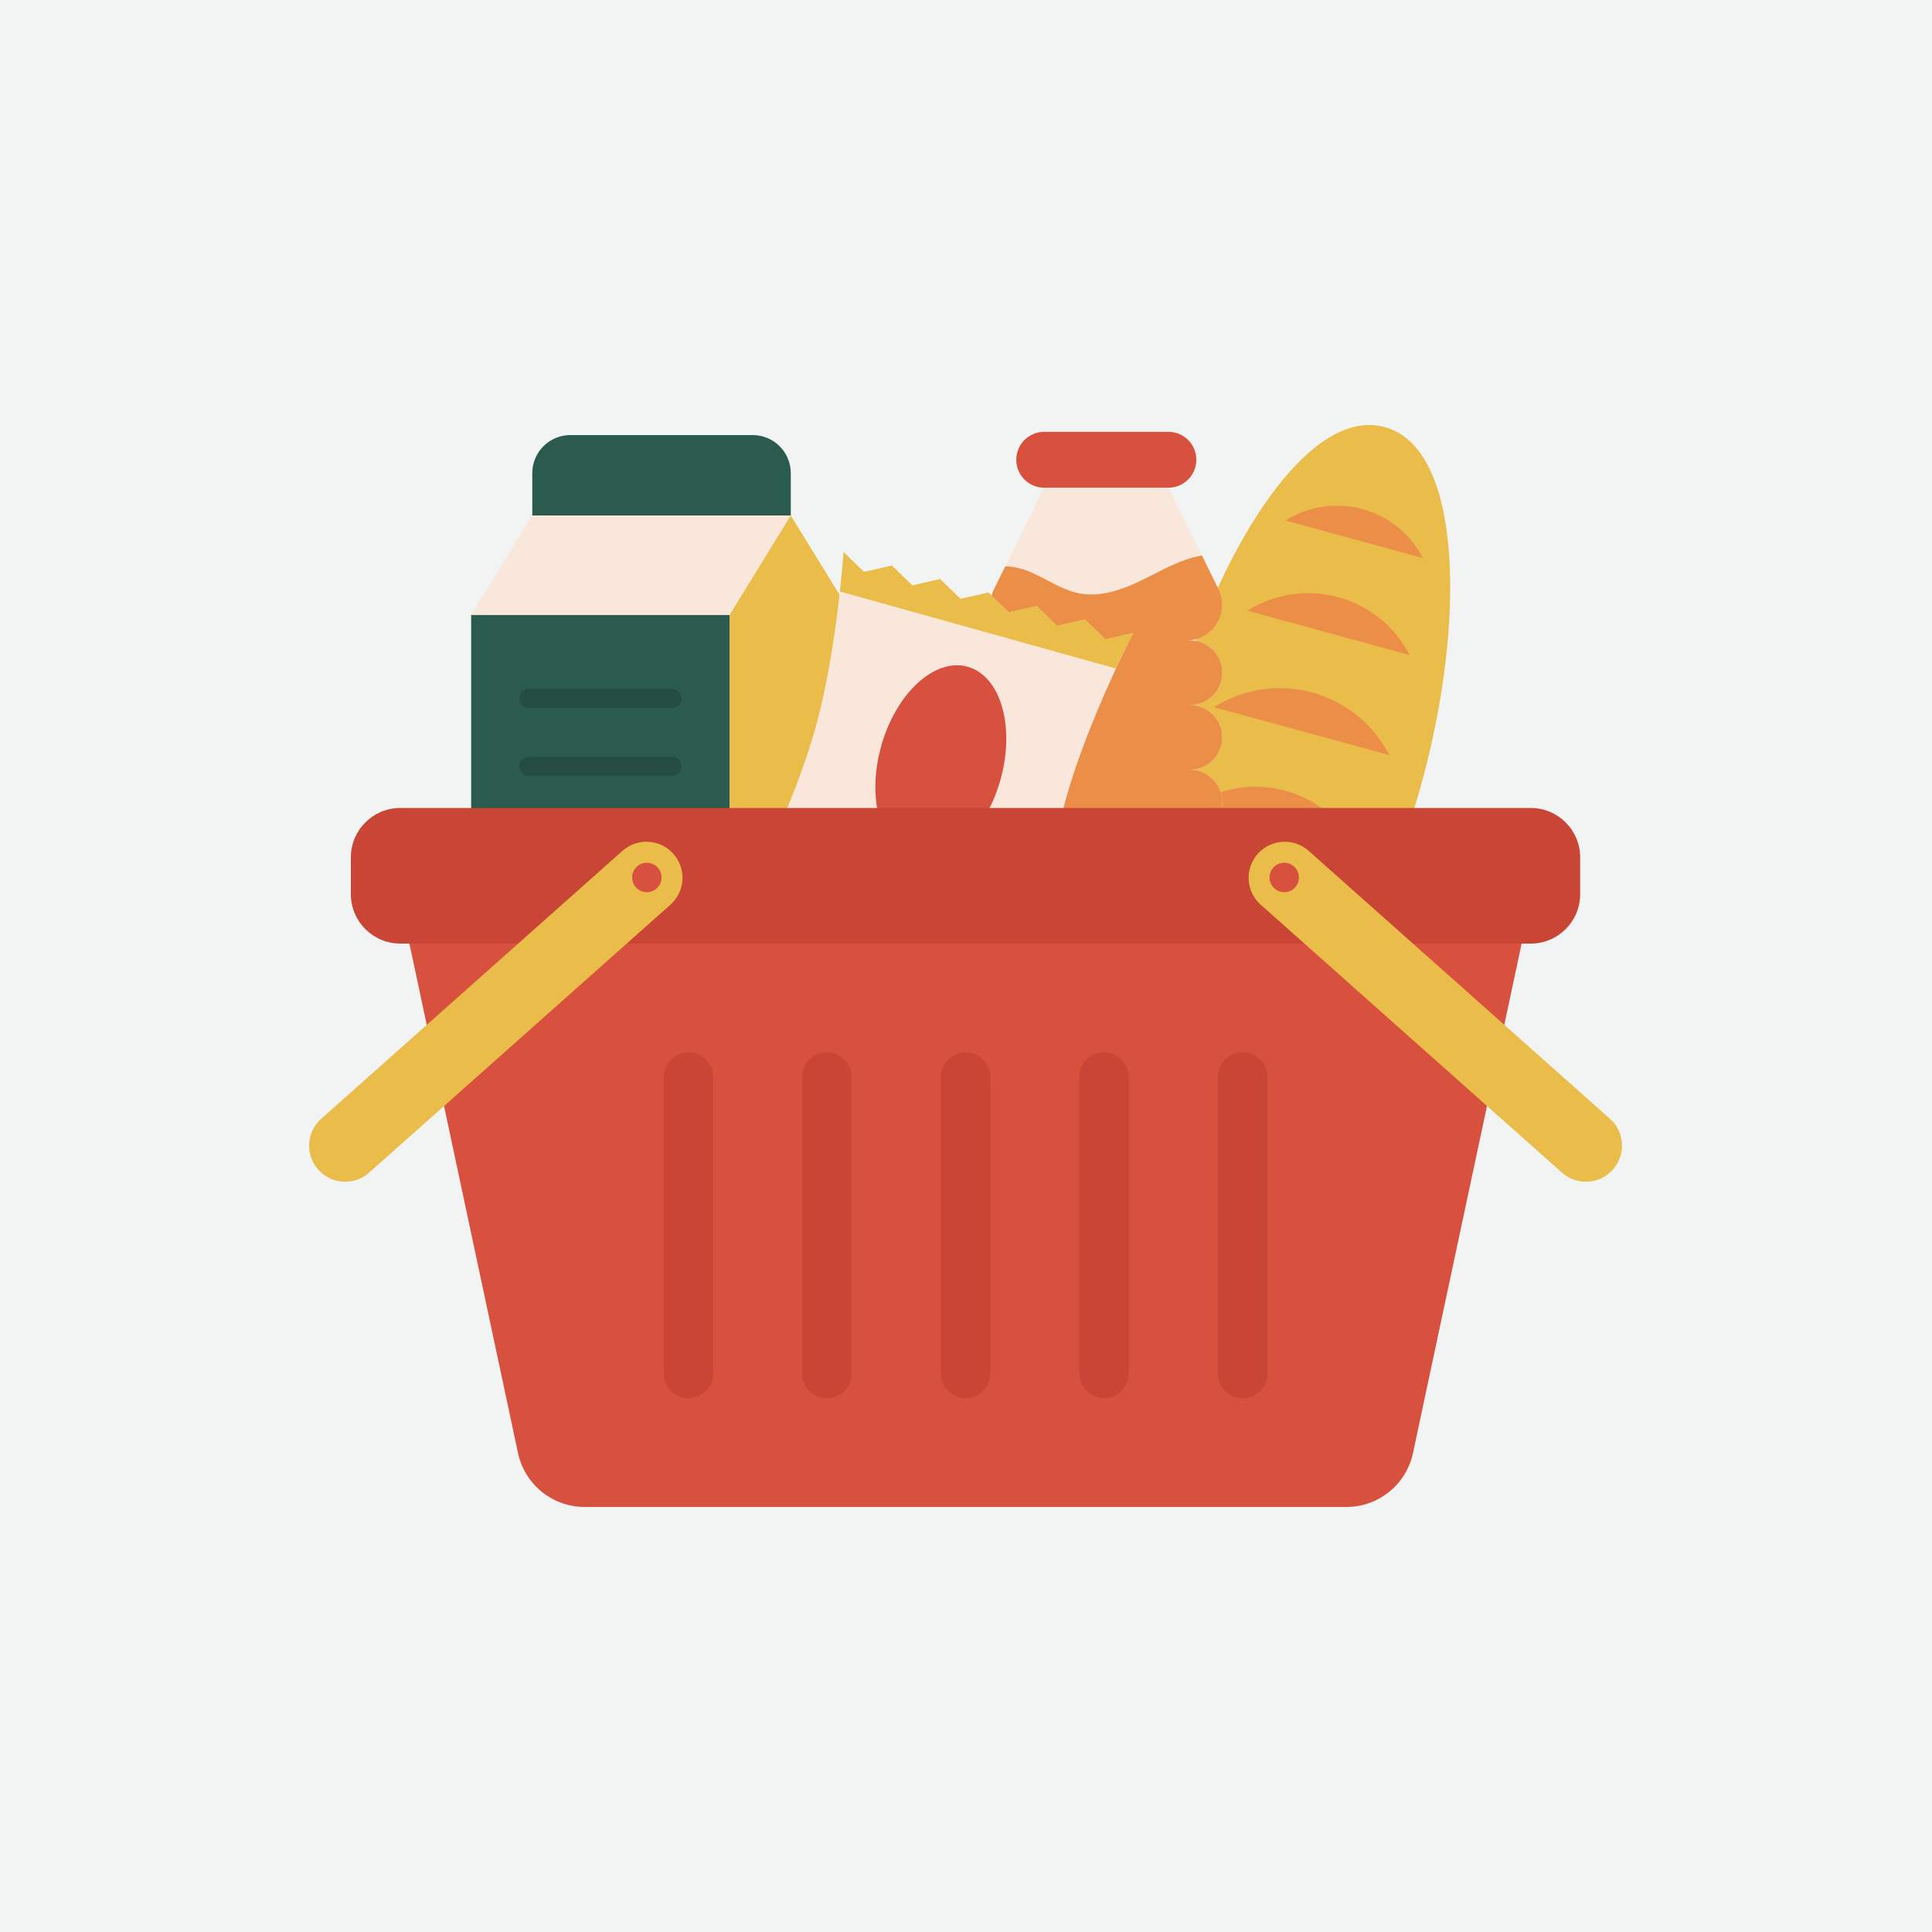
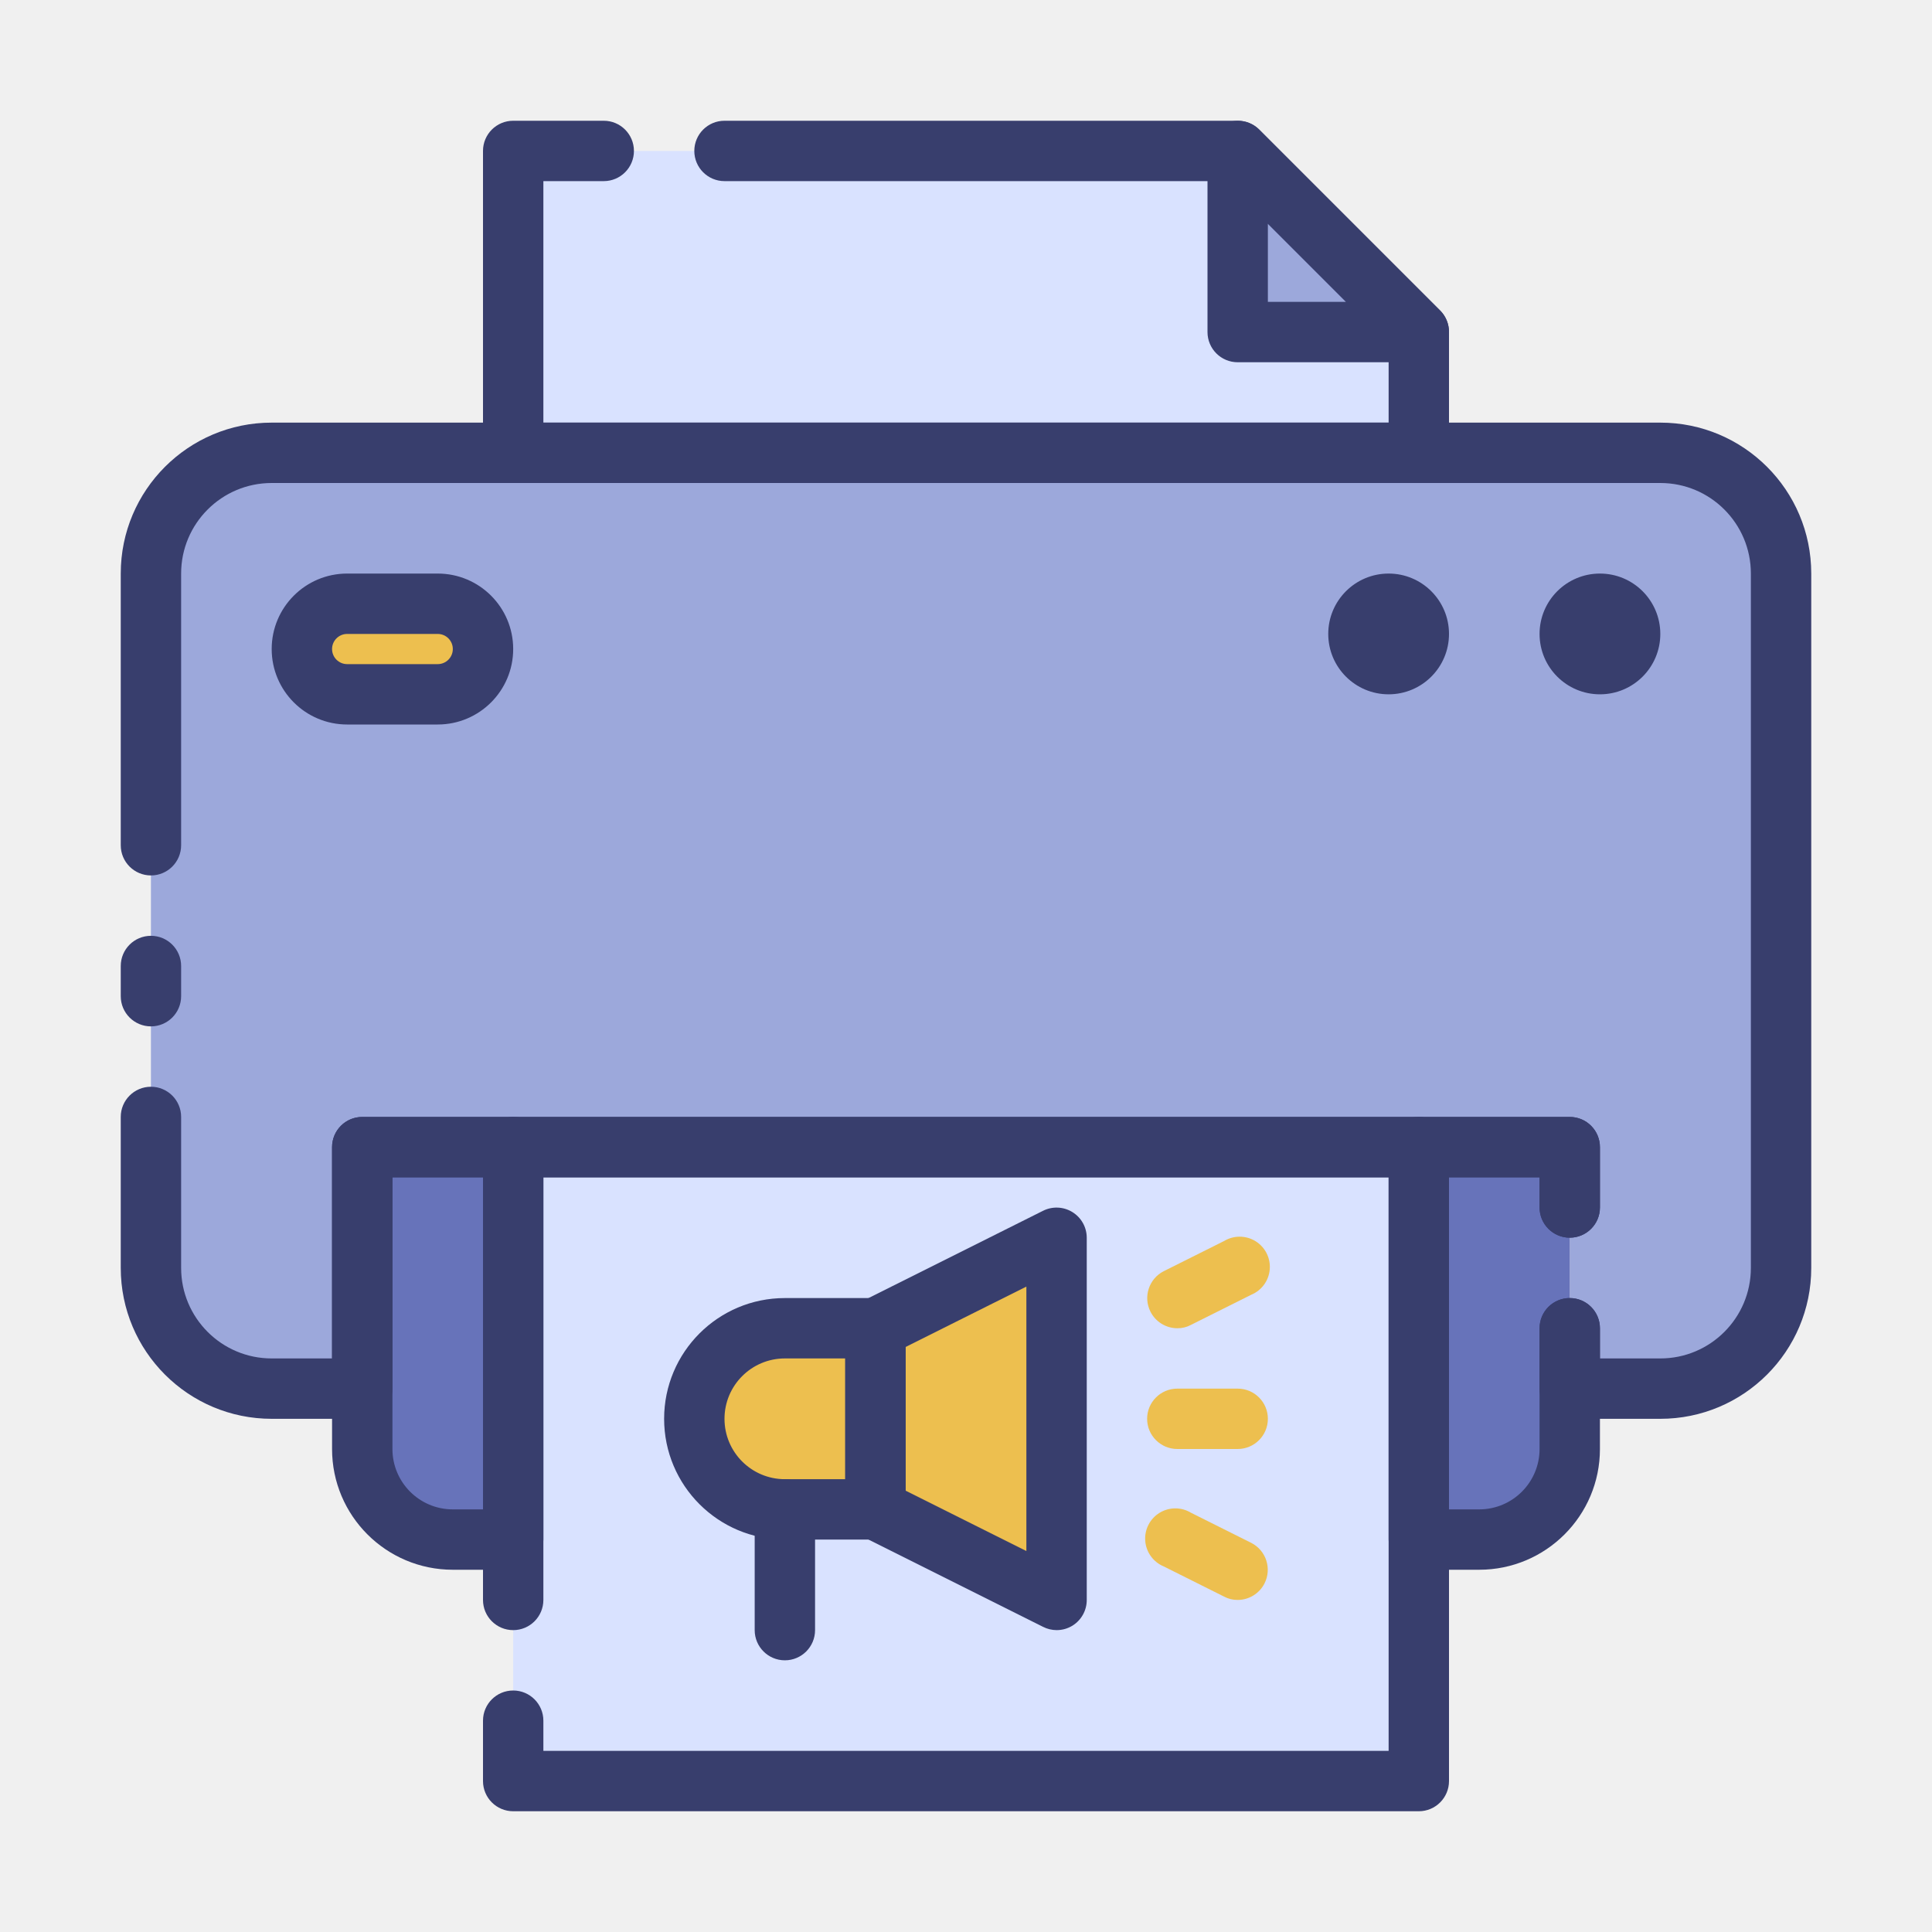
- <svg xmlns="http://www.w3.org/2000/svg" width="100" height="100" viewBox="0 0 100 100" fill="none">
-   <rect width="100" height="100" fill="#F1F4F3" />
-   <g clip-path="url(#clip0_2503_4792)">
-     <path d="M71.674 22.105C63.861 19.97 53.82 50.57 63.198 53.132C72.576 55.694 79.49 24.243 71.674 22.105Z" fill="#EABC49" />
-     <path d="M73.645 28.883C73.024 27.682 71.927 26.732 70.519 26.35C69.111 25.967 67.683 26.225 66.539 26.942L73.645 28.883Z" fill="#EB8F48" />
-     <path d="M68.336 48.308C67.715 47.107 66.619 46.157 65.21 45.775C63.802 45.389 62.374 45.65 61.23 46.367L68.336 48.308Z" fill="#EB8F48" />
-     <path d="M72.963 33.905C72.23 32.487 70.933 31.362 69.27 30.91C67.606 30.454 65.921 30.763 64.566 31.61L72.963 33.905Z" fill="#EB8F48" />
-     <path d="M70.225 43.926C69.492 42.508 68.195 41.387 66.531 40.931C64.868 40.475 63.182 40.785 61.828 41.632L70.225 43.926Z" fill="#EB8F48" />
-     <path d="M71.911 39.083C71.118 37.55 69.716 36.336 67.918 35.845C66.121 35.355 64.299 35.686 62.836 36.604L71.911 39.083Z" fill="#EB8F48" />
-     <path d="M60.475 25.244H54.048C53.248 25.244 52.602 24.597 52.602 23.797C52.602 22.997 53.248 22.351 54.048 22.351H60.475C61.275 22.351 61.922 22.997 61.922 23.797C61.922 24.594 61.275 25.244 60.475 25.244Z" fill="#D7513E" />
-     <path d="M63.265 34.819C63.265 33.895 62.516 33.146 61.592 33.146H61.429C62.787 33.146 63.673 31.719 63.074 30.502L60.474 25.241H57.258H54.046L51.446 30.502C50.844 31.719 51.73 33.146 53.09 33.146H52.928C52.004 33.146 51.255 33.895 51.255 34.819C51.255 35.743 52.004 36.492 52.928 36.492C52.004 36.492 51.255 37.241 51.255 38.165C51.255 39.089 52.004 39.838 52.928 39.838C52.004 39.838 51.255 40.587 51.255 41.511C51.255 42.435 52.004 43.184 52.928 43.184C52.004 43.184 51.255 43.933 51.255 44.857C51.255 45.781 52.004 46.53 52.928 46.53H61.592C62.516 46.53 63.265 45.781 63.265 44.857C63.265 43.933 62.516 43.184 61.592 43.184C62.516 43.184 63.265 42.435 63.265 41.511C63.265 40.587 62.516 39.838 61.592 39.838C62.516 39.838 63.265 39.089 63.265 38.165C63.265 37.241 62.516 36.492 61.592 36.492C62.516 36.492 63.265 35.743 63.265 34.819Z" fill="#FAE7DB" />
-     <path d="M63.265 34.819C63.265 33.895 62.516 33.146 61.592 33.146H61.429C62.787 33.146 63.673 31.719 63.074 30.502L62.21 28.752C62.048 28.781 61.888 28.813 61.732 28.857C60.732 29.138 59.833 29.689 58.893 30.129C57.953 30.569 56.908 30.906 55.885 30.715C54.964 30.543 54.18 29.966 53.317 29.6C52.918 29.431 52.469 29.323 52.032 29.313L51.446 30.502C50.844 31.719 51.73 33.146 53.09 33.146H52.928C52.004 33.146 51.255 33.895 51.255 34.819C51.255 35.743 52.004 36.492 52.928 36.492C52.004 36.492 51.255 37.241 51.255 38.165C51.255 39.089 52.004 39.838 52.928 39.838C52.004 39.838 51.255 40.587 51.255 41.511C51.255 42.435 52.004 43.184 52.928 43.184C52.004 43.184 51.255 43.933 51.255 44.857C51.255 45.781 52.004 46.53 52.928 46.53H61.592C62.516 46.53 63.265 45.781 63.265 44.857C63.265 43.933 62.516 43.184 61.592 43.184C62.516 43.184 63.265 42.435 63.265 41.511C63.265 40.587 62.516 39.838 61.592 39.838C62.516 39.838 63.265 39.089 63.265 38.165C63.265 37.241 62.516 36.492 61.592 36.492C62.516 36.492 63.265 35.743 63.265 34.819Z" fill="#EB8F48" />
-     <path d="M37.767 31.824H24.387V53.948H37.767V31.824Z" fill="#2B5B4F" />
-     <path d="M40.931 26.681H27.551V24.489C27.551 23.402 28.433 22.519 29.52 22.519H38.962C40.048 22.519 40.931 23.402 40.931 24.489V26.681Z" fill="#2B5B4F" />
-     <path d="M37.767 31.824H24.387L27.551 26.681H40.931L37.767 31.824Z" fill="#FAE7DB" />
-     <path d="M44.094 31.824V53.948H37.766V31.824L40.93 26.681L44.094 31.824Z" fill="#EABC49" />
-     <path d="M34.787 36.642H27.366C27.095 36.642 26.875 36.422 26.875 36.151C26.875 35.88 27.095 35.661 27.366 35.661H34.787C35.058 35.661 35.278 35.88 35.278 36.151C35.275 36.422 35.058 36.642 34.787 36.642Z" fill="#254C40" />
-     <path d="M34.787 40.154H27.366C27.095 40.154 26.875 39.934 26.875 39.663C26.875 39.392 27.095 39.172 27.366 39.172H34.787C35.058 39.172 35.278 39.392 35.278 39.663C35.275 39.934 35.058 40.154 34.787 40.154Z" fill="#254C40" />
-     <path d="M34.787 43.662H27.366C27.095 43.662 26.875 43.442 26.875 43.171C26.875 42.9 27.095 42.681 27.366 42.681H34.787C35.058 42.681 35.278 42.9 35.278 43.171C35.275 43.442 35.058 43.662 34.787 43.662Z" fill="#EABC49" />
-     <path d="M46.236 48.308L45.175 47.282L43.738 47.61L42.677 46.584L41.24 46.912L40.179 45.886L38.738 46.218C38.738 46.218 41.093 41.677 42.208 37.681C43.324 33.685 43.658 28.58 43.658 28.58L44.719 29.606L46.16 29.278L47.221 30.304L48.658 29.976L49.719 31.002L51.156 30.674L52.217 31.7L53.654 31.372L54.715 32.398L56.153 32.069L57.214 33.096L58.654 32.767C58.654 32.767 56.299 37.308 55.184 41.304C54.069 45.3 53.734 50.405 53.734 50.405L52.673 49.379L51.233 49.707L50.172 48.681L48.734 49.009L47.673 47.983L46.236 48.308Z" fill="#FAE7DB" />
-     <path d="M56.155 32.063L54.718 32.391L53.657 31.365L52.22 31.693L51.159 30.667L49.721 30.996L48.66 29.97L47.223 30.298L46.162 29.272L44.722 29.6L43.661 28.574C43.661 28.574 43.606 29.386 43.473 30.616L57.761 34.603C58.284 33.481 58.657 32.758 58.657 32.758L57.216 33.086L56.155 32.063Z" fill="#EABC49" />
-     <path d="M41.24 46.916L42.677 46.587L43.738 47.613L45.175 47.285L46.236 48.311L47.673 47.983L48.734 49.009L50.172 48.681L51.233 49.707L52.673 49.379L53.734 50.405C53.734 50.405 53.788 49.592 53.922 48.362L39.637 44.369C39.114 45.491 38.738 46.218 38.738 46.218L40.179 45.889L41.24 46.916Z" fill="#EABC49" />
-     <path d="M51.786 40.351C51.022 43.101 49.014 44.943 47.309 44.465C45.601 43.99 44.84 41.374 45.608 38.624C46.376 35.874 48.38 34.032 50.085 34.51C51.793 34.988 52.554 37.601 51.786 40.351Z" fill="#D7513E" />
-     <path d="M69.69 78H30.26C28.575 78 27.128 76.808 26.8 75.154L21.191 48.84H78.759L73.148 75.154C72.823 76.808 71.376 78 69.69 78Z" fill="#D7513E" />
-     <path d="M79.23 48.84H20.719C19.304 48.84 18.16 47.693 18.16 46.281V44.379C18.16 42.964 19.307 41.82 20.719 41.82H79.23C80.645 41.82 81.789 42.967 81.789 44.379V46.281C81.789 47.696 80.645 48.84 79.23 48.84Z" fill="#C94536" />
-     <path d="M49.976 72.369C49.269 72.369 48.695 71.796 48.695 71.088V55.748C48.695 55.041 49.269 54.468 49.976 54.468C50.684 54.468 51.257 55.041 51.257 55.748V71.088C51.257 71.799 50.684 72.369 49.976 72.369Z" fill="#C94536" />
-     <path d="M57.144 72.369C56.437 72.369 55.863 71.796 55.863 71.088V55.748C55.863 55.041 56.437 54.468 57.144 54.468C57.852 54.468 58.425 55.041 58.425 55.748V71.088C58.425 71.799 57.852 72.369 57.144 72.369Z" fill="#C94536" />
-     <path d="M64.32 72.369C63.613 72.369 63.039 71.796 63.039 71.088V55.748C63.039 55.041 63.613 54.468 64.32 54.468C65.028 54.468 65.601 55.041 65.601 55.748V71.088C65.598 71.799 65.024 72.369 64.32 72.369Z" fill="#C94536" />
-     <path d="M42.804 72.369C43.512 72.369 44.085 71.796 44.085 71.088V55.748C44.085 55.041 43.512 54.468 42.804 54.468C42.097 54.468 41.523 55.041 41.523 55.748V71.088C41.523 71.799 42.097 72.369 42.804 72.369Z" fill="#C94536" />
-     <path d="M35.636 72.369C36.344 72.369 36.917 71.796 36.917 71.088V55.748C36.917 55.041 36.344 54.468 35.636 54.468C34.929 54.468 34.355 55.041 34.355 55.748V71.088C34.355 71.799 34.929 72.369 35.636 72.369Z" fill="#C94536" />
-     <path d="M80.846 60.694L65.255 46.829C64.483 46.144 64.416 44.965 65.102 44.194C65.787 43.423 66.966 43.356 67.737 44.041L83.329 57.906C84.1 58.591 84.167 59.77 83.481 60.541C82.796 61.312 81.617 61.379 80.846 60.694Z" fill="#EABC49" />
-     <path d="M67.234 45.418C67.234 45.838 66.893 46.179 66.472 46.179C66.052 46.179 65.711 45.838 65.711 45.418C65.711 44.997 66.052 44.656 66.472 44.656C66.893 44.656 67.234 44.997 67.234 45.418Z" fill="#D7513E" />
-     <path d="M19.108 60.694L34.7 46.829C35.471 46.144 35.538 44.965 34.853 44.194C34.167 43.423 32.989 43.356 32.217 44.041L16.626 57.906C15.854 58.591 15.788 59.77 16.473 60.541C17.158 61.312 18.337 61.379 19.108 60.694Z" fill="#EABC49" />
-     <path d="M32.719 45.418C32.719 45.838 33.06 46.179 33.48 46.179C33.901 46.179 34.242 45.838 34.242 45.418C34.242 44.997 33.901 44.656 33.48 44.656C33.06 44.656 32.719 44.997 32.719 45.418Z" fill="#D7513E" />
-   </g>
-   <defs>
-     <clipPath id="clip0_2503_4792">
-       <rect width="67.95" height="56" fill="white" transform="translate(16 22)" />
-     </clipPath>
-   </defs>
+ <svg xmlns="http://www.w3.org/2000/svg" viewBox="0 0 64 64" id="print">
+   <path fill="#9ca8db" d="M59,19V42a4,4,0,0,1-4,4H52V38H12v8H9a4,4,0,0,1-4-4V19a4,4,0,0,1,4-4H55A4,4,0,0,1,59,19Z" />
+   <polygon fill="#d9e2ff" points="47 11 47 15 17 15 17 5 41 5 47 11" />
+   <rect width="30" height="21" x="17" y="38" fill="#d9e2ff" />
+   <path fill="#6773ba" d="M17 38V51H15a3 3 0 0 1-3-3V38zM52 38V48a3 3 0 0 1-3 3H47V38z" />
+   <polygon fill="#9ca8db" points="47 11 41 11 41 5 47 11" />
+   <rect width="6" height="3" x="10" y="20" fill="#edbf4f" rx="1.5" ry="1.5" />
+   <path fill="#edbf4f" d="M26,44h3a0,0,0,0,1,0,0v6a0,0,0,0,1,0,0H26a3,3,0,0,1-3-3v0a3,3,0,0,1,3-3Z" />
+   <polygon fill="#edbf4f" points="29 44 35 41 35 53 29 50 29 44" />
+   <path fill="#383e6d" d="M12,47H9a5,5,0,0,1-5-5V37a1,1,0,0,1,2,0v5a3,3,0,0,0,3,3h2V38a1,1,0,0,1,1-1H52a1,1,0,0,1,1,1v2a1,1,0,0,1-2,0V39H13v7A1,1,0,0,1,12,47Z" />
+   <path fill="#383e6d" d="M55 47H52a1 1 0 0 1-1-1V44a1 1 0 0 1 2 0v1h2a3 3 0 0 0 3-3V19a3 3 0 0 0-3-3H9a3 3 0 0 0-3 3v9a1 1 0 0 1-2 0V19a5 5 0 0 1 5-5H55a5 5 0 0 1 5 5V42A5 5 0 0 1 55 47zM5 34a1 1 0 0 1-1-1V32a1 1 0 0 1 2 0v1A1 1 0 0 1 5 34z" />
+   <path fill="#383e6d" d="M47 16H17a1 1 0 0 1-1-1V5a1 1 0 0 1 1-1h3a1 1 0 0 1 0 2H18v8H46V11.41L40.59 6H24a1 1 0 0 1 0-2H41a1 1 0 0 1 .71.29l6 6A1 1 0 0 1 48 11v4A1 1 0 0 1 47 16zM47 60H17a1 1 0 0 1-1-1V57a1 1 0 0 1 2 0v1H46V39H18V53a1 1 0 0 1-2 0V38a1 1 0 0 1 1-1H47a1 1 0 0 1 1 1V59A1 1 0 0 1 47 60z" />
+   <path fill="#383e6d" d="M17 52H15a4 4 0 0 1-4-4V38a1 1 0 0 1 1-1h5a1 1 0 0 1 1 1V51A1 1 0 0 1 17 52zM13 39v9a2 2 0 0 0 2 2h1V39zM49 52H47a1 1 0 0 1-1-1V38a1 1 0 0 1 1-1h5a1 1 0 0 1 1 1v2a1 1 0 0 1-2 0V39H48V50h1a2 2 0 0 0 2-2V44a1 1 0 0 1 2 0v4A4 4 0 0 1 49 52zM47 12H41a1 1 0 0 1-1-1V5a1 1 0 0 1 .62-.92 1 1 0 0 1 1.09.21l6 6a1 1 0 0 1 .21 1.09A1 1 0 0 1 47 12zm-5-2h2.59L42 7.41zM14.5 24h-3a2.5 2.5 0 0 1 0-5h3a2.5 2.5 0 0 1 0 5zm-3-3a.5.5 0 0 0 0 1h3a.5.5 0 0 0 0-1zM53 23a2 2 0 1 1 2-2A2 2 0 0 1 53 23zm0-2zM46 23a2 2 0 1 1 2-2A2 2 0 0 1 46 23zm0-2zM29 51H26a4 4 0 0 1 0-8h3a1 1 0 0 1 1 1v6A1 1 0 0 1 29 51zm-3-6a2 2 0 0 0 0 4h2V45z" />
+   <path fill="#383e6d" d="M35,54a1,1,0,0,1-.45-.11l-6-3A1,1,0,0,1,28,50V44a1,1,0,0,1,.55-.89l6-3A1,1,0,0,1,36,41V53a1,1,0,0,1-.47.85A1,1,0,0,1,35,54Zm-5-4.62,4,2V42.62l-4,2Z" />
+   <path fill="#edbf4f" d="M41 48H39a1 1 0 0 1 0-2h2a1 1 0 0 1 0 2zM39 44a1 1 0 0 1-.89-.55 1 1 0 0 1 .44-1.34l2-1a1 1 0 1 1 .9 1.78l-2 1A.93.93 0 0 1 39 44zM41 53a.93.93 0 0 1-.45-.11l-2-1a1 1 0 1 1 .9-1.78l2 1a1 1 0 0 1 .44 1.34A1 1 0 0 1 41 53z" />
+   <path fill="#383e6d" d="M26,55a1,1,0,0,1-1-1V50a1,1,0,0,1,2,0v4A1,1,0,0,1,26,55Z" />
</svg>
